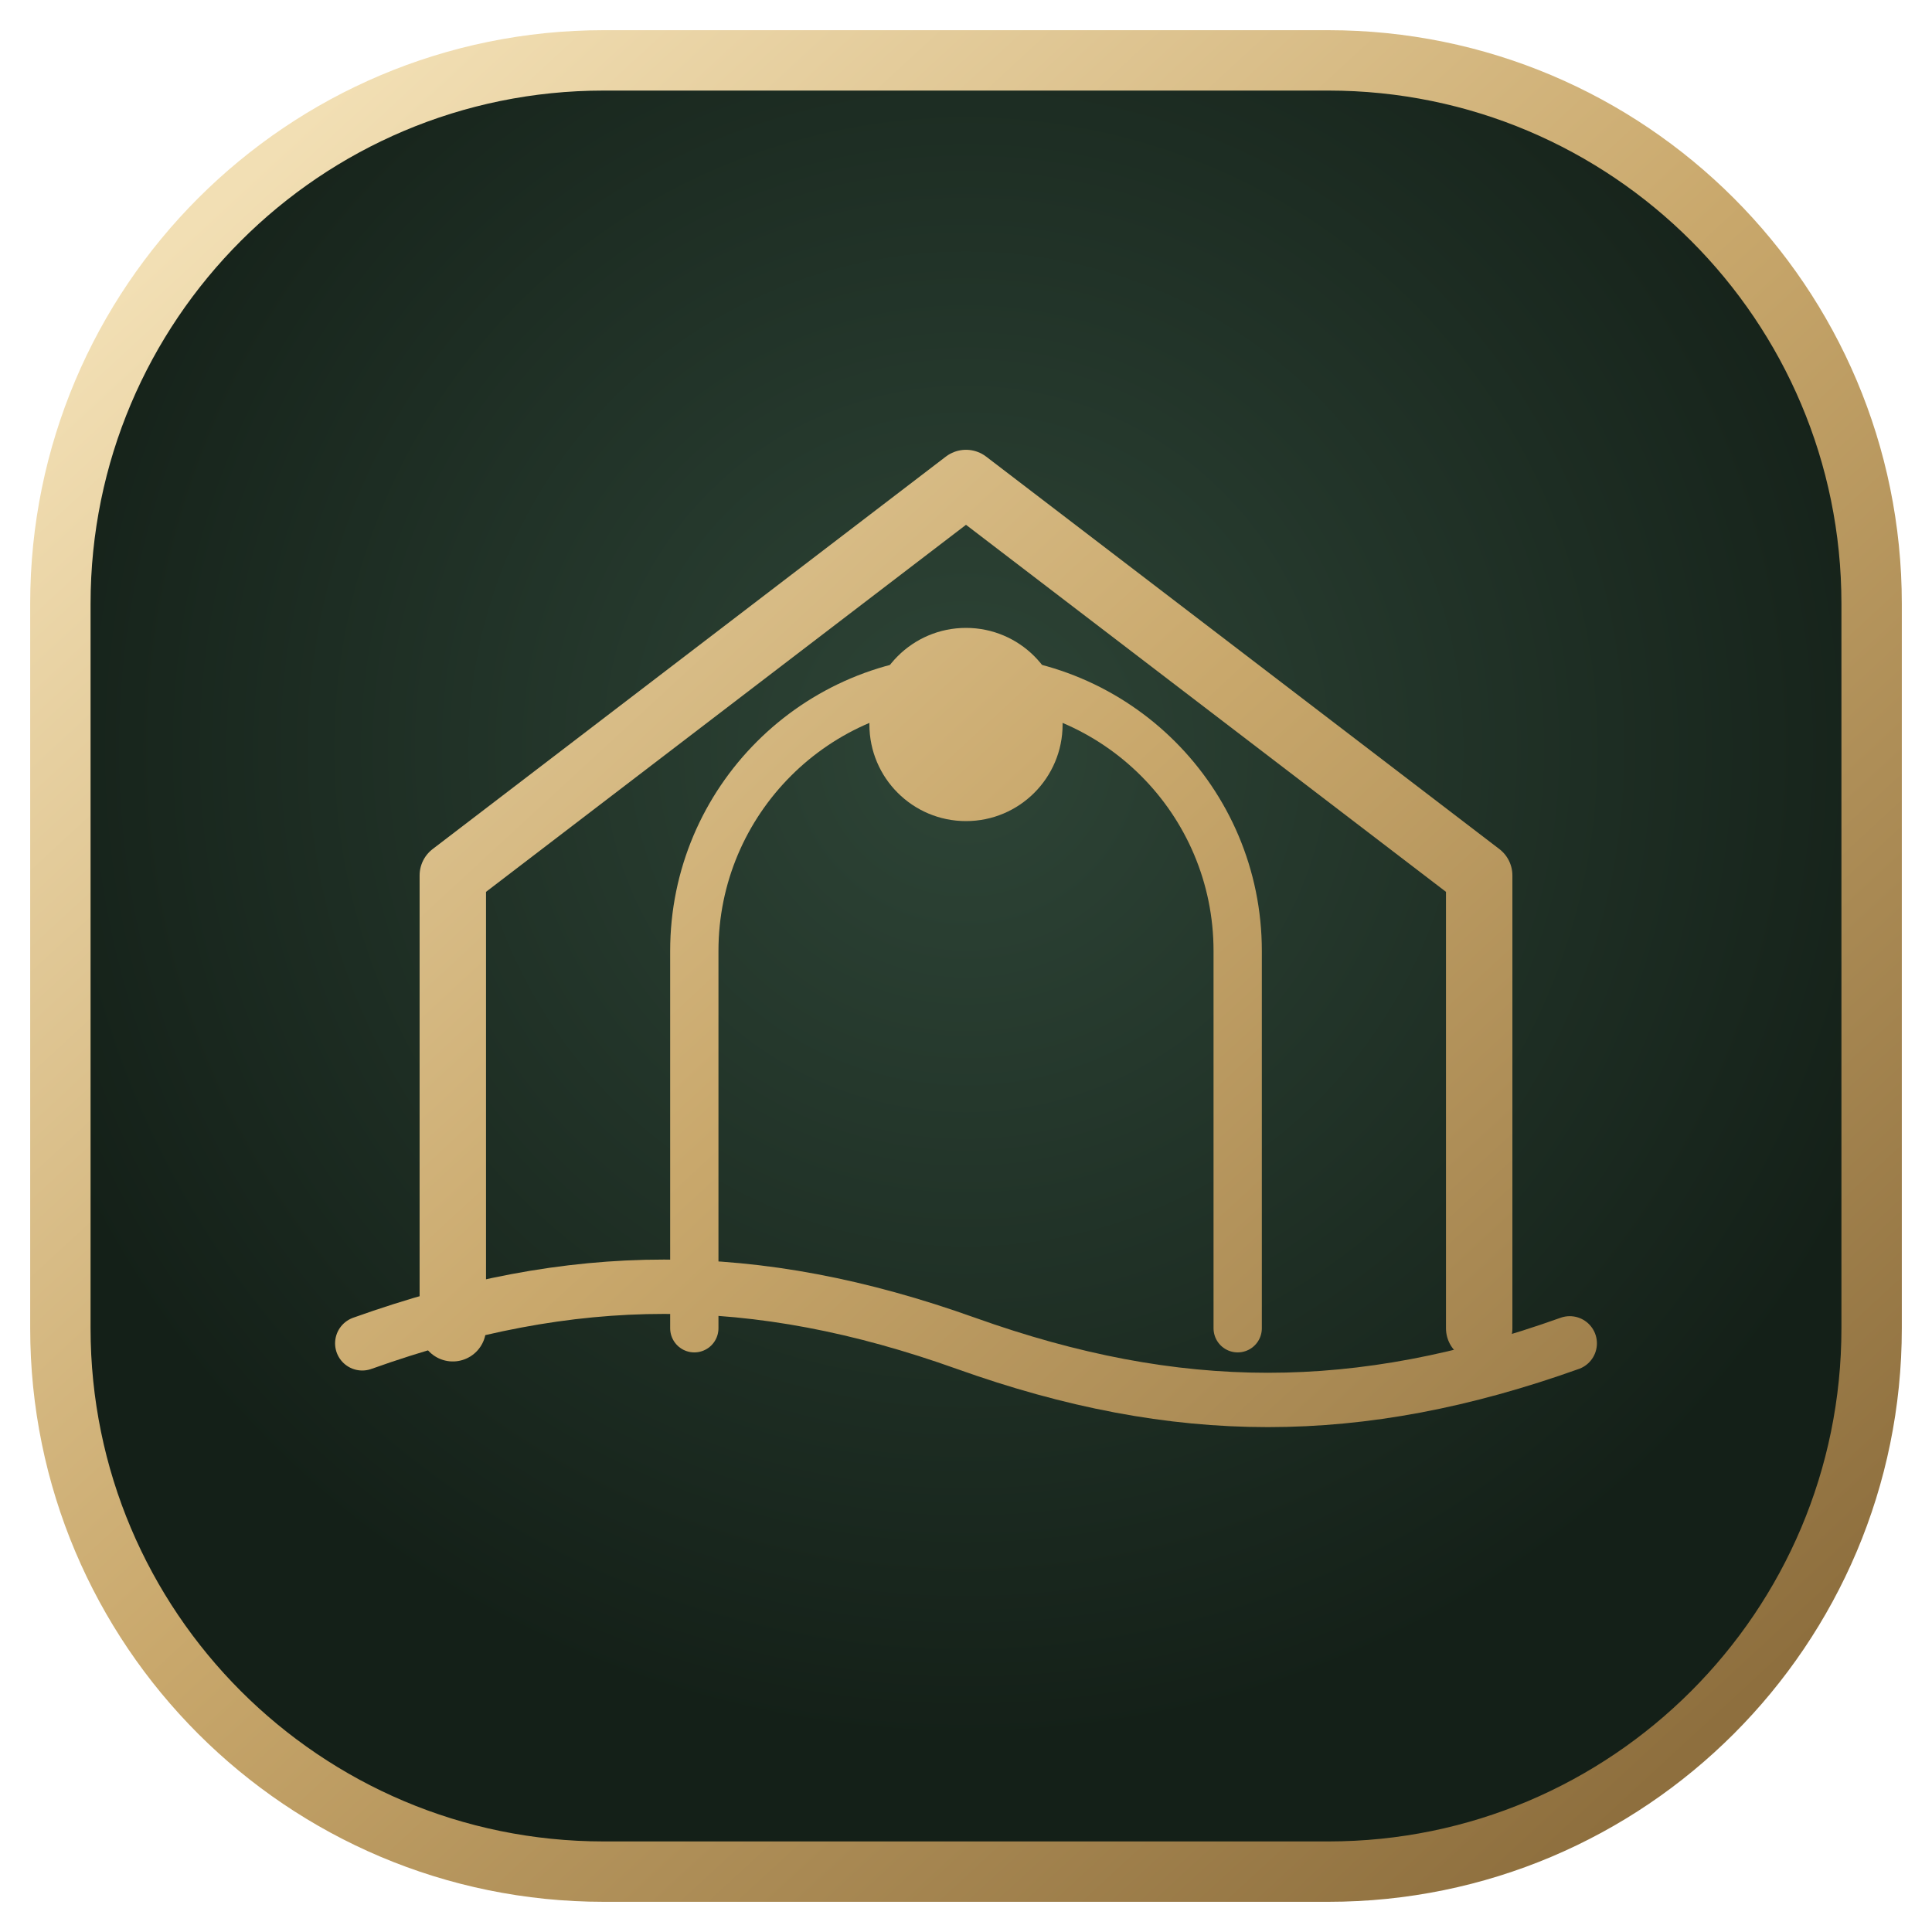
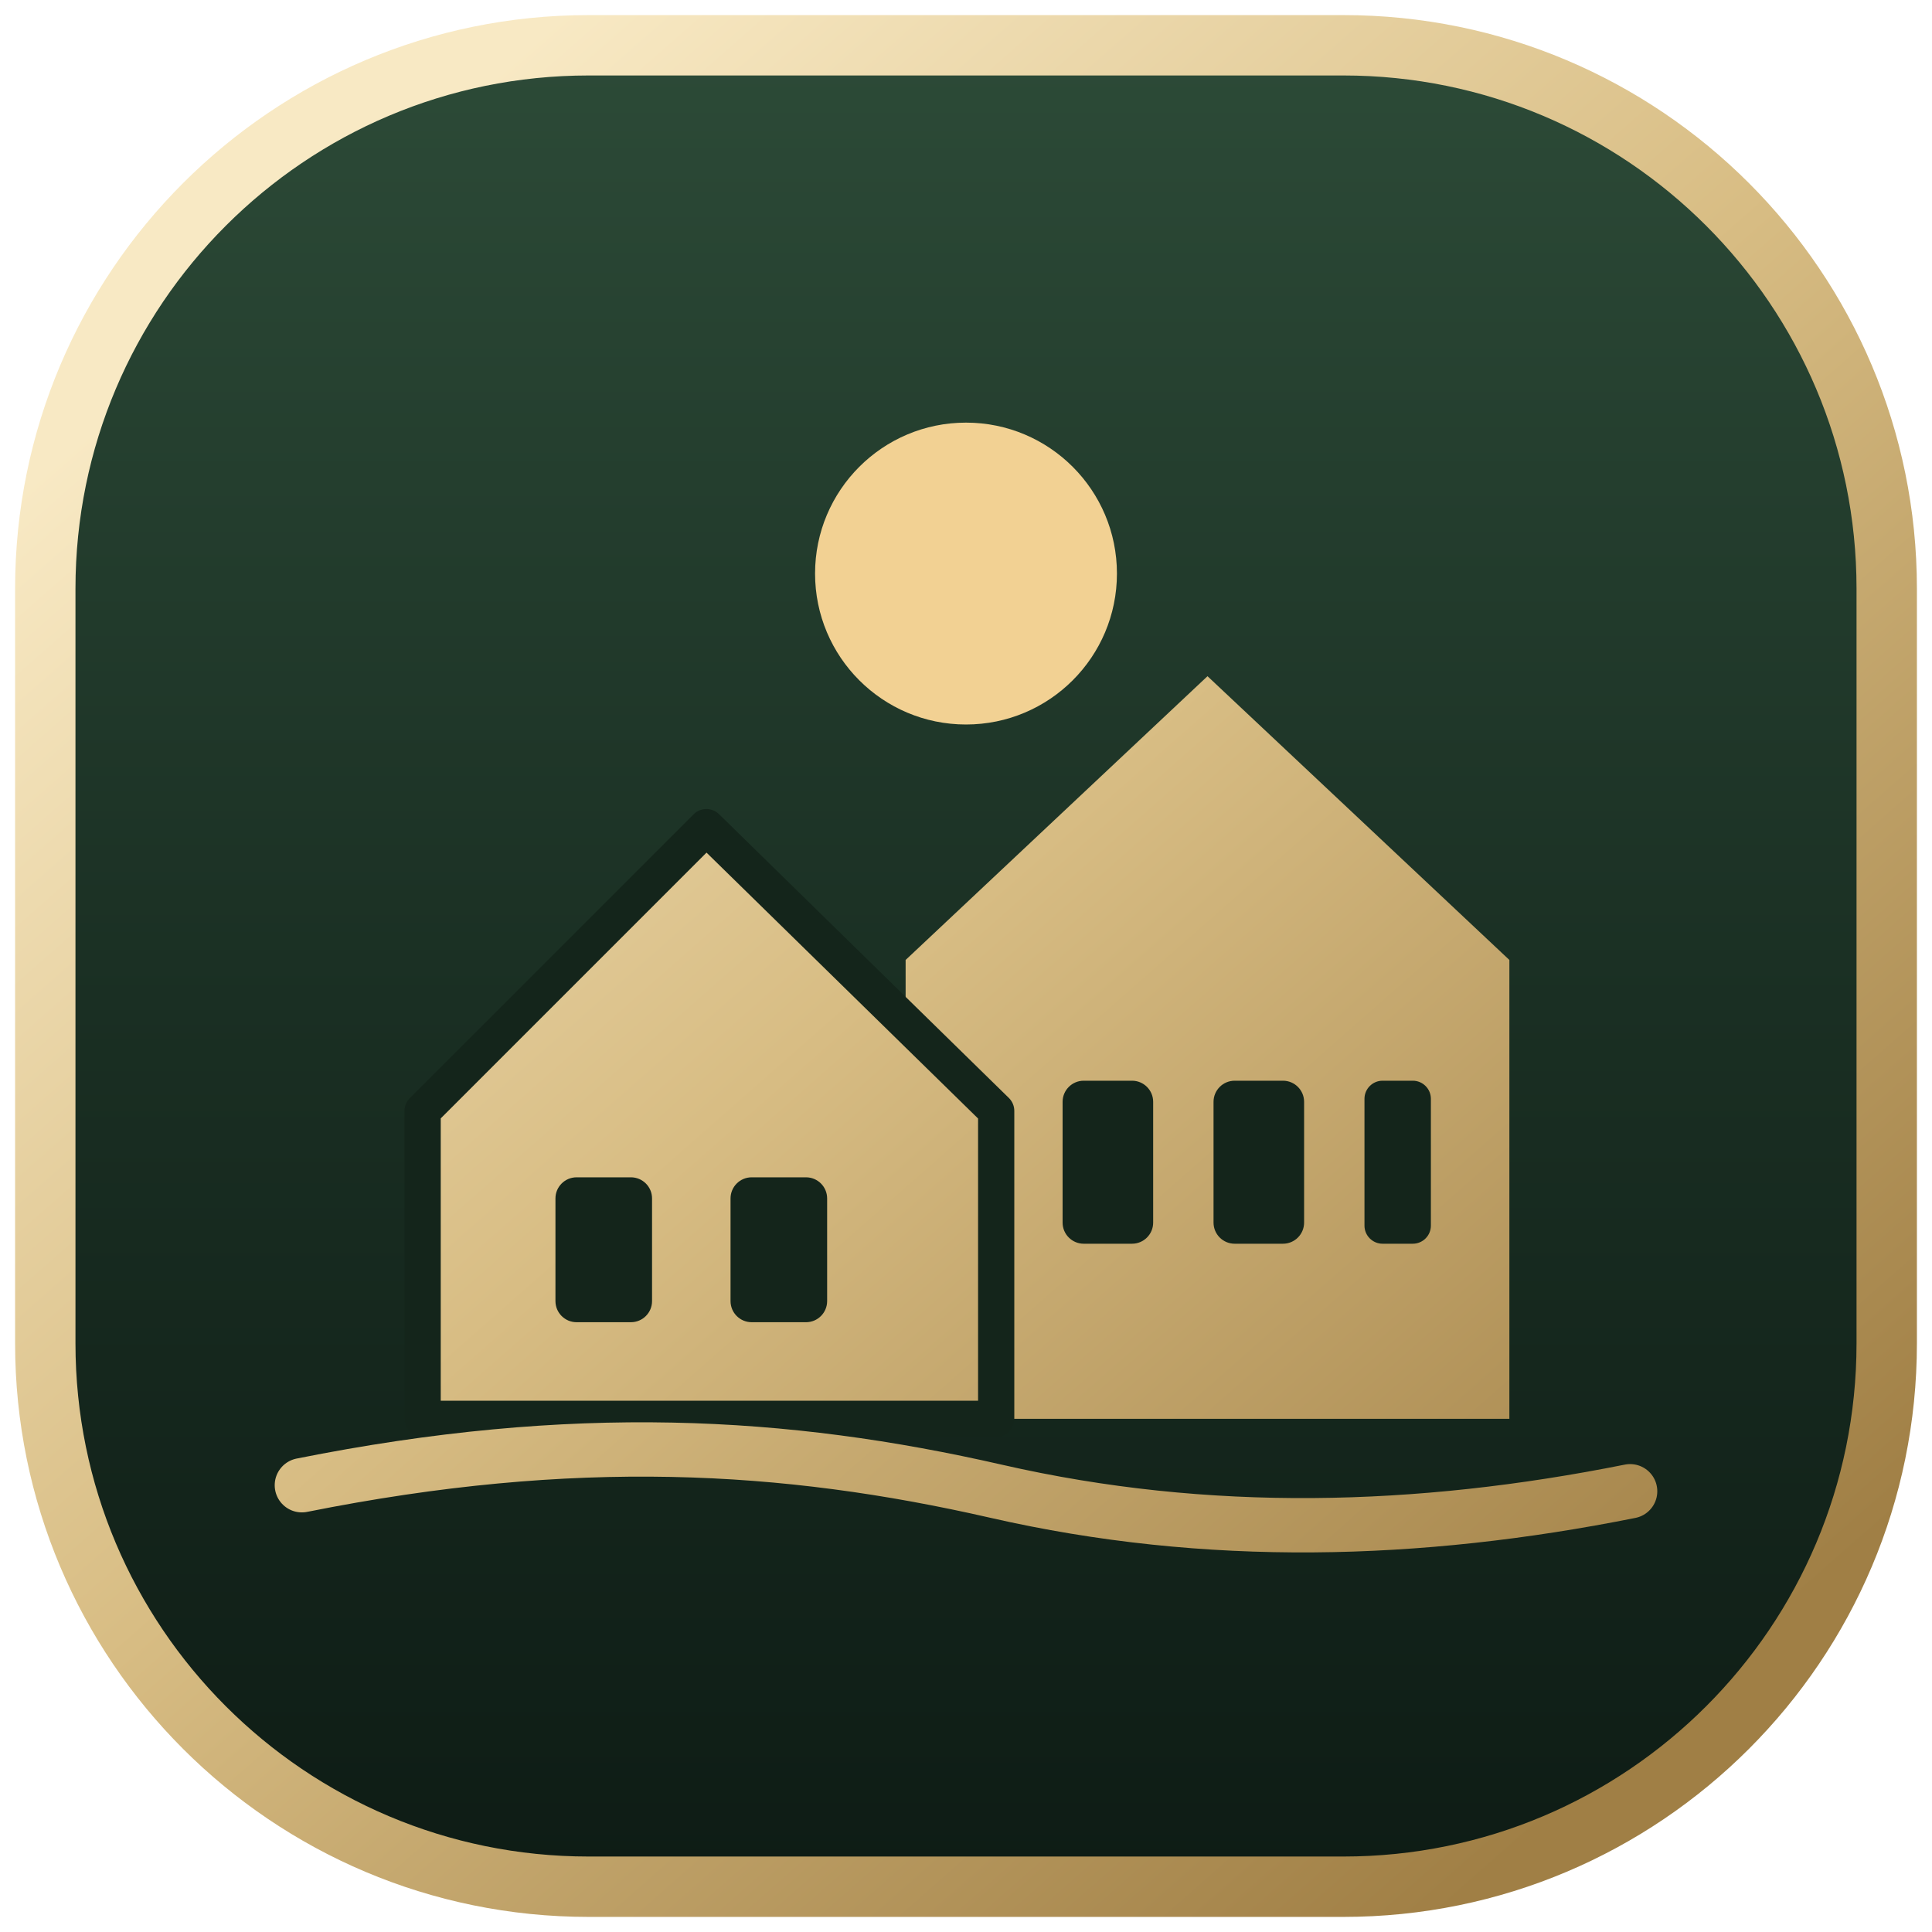
<svg xmlns="http://www.w3.org/2000/svg" viewBox="0 0 64 64" fill="none">
  <defs>
-     <linearGradient id="sv-gold" x1="8" y1="6" x2="56" y2="58" gradientUnits="userSpaceOnUse">
-       <stop offset="0%" stop-color="#F2DFB4" />
-       <stop offset="48%" stop-color="#C9A86C" />
-       <stop offset="100%" stop-color="#8E6F3E" />
+     <linearGradient id="sv-gold" x1="10" y1="8" x2="54" y2="58" gradientUnits="userSpaceOnUse">
+       <stop offset="0%" stop-color="#F8E9C4" />
+       <stop offset="46%" stop-color="#D8BD84" />
+       <stop offset="100%" stop-color="#A07F45" />
    </linearGradient>
-     <radialGradient id="sv-bg" cx="50%" cy="38%" r="55%">
-       <stop offset="0%" stop-color="#2E4537" />
-       <stop offset="100%" stop-color="#142018" />
-     </radialGradient>
+     <linearGradient id="sv-deep" x1="32" y1="2" x2="32" y2="62" gradientUnits="userSpaceOnUse">
+       <stop offset="0%" stop-color="#2C4A37" />
+       <stop offset="52%" stop-color="#1A2F23" />
+       <stop offset="100%" stop-color="#0E1C15" />
+     </linearGradient>
  </defs>
-   <rect x="2" y="2" width="60" height="60" rx="18" fill="url(#sv-bg)" stroke="url(#sv-gold)" stroke-width="2" />
-   <circle cx="32" cy="24" r="3.2" fill="url(#sv-gold)" />
-   <path d="M15 44V29L32 16L49 29V44" stroke="url(#sv-gold)" stroke-width="2.2" stroke-linecap="round" stroke-linejoin="round" />
-   <path d="M23 44V31.5C23 26.529 27.029 22.5 32 22.5C36.971 22.5 41 26.529 41 31.5V44" stroke="url(#sv-gold)" stroke-width="1.6" stroke-linecap="round" />
-   <path d="M12 44.5C19 42 25 42 32 44.5C39 47 45 47 52 44.5" stroke="url(#sv-gold)" stroke-width="1.8" stroke-linecap="round" />
+   <rect x="1.5" y="1.5" width="61" height="61" rx="18" fill="url(#sv-deep)" stroke="url(#sv-gold)" stroke-width="2" />
+   <circle cx="32" cy="19" r="5" fill="#F2D193" />
+   <path d="M30 47V31.8L40 22.4L50 31.8V47Z" fill="url(#sv-gold)" />
+   <path d="M14 47V36.8L23.4 27.4L33 36.8V47Z" fill="url(#sv-gold)" stroke="#14251B" stroke-width="1.2" stroke-linejoin="round" />
+   <g fill="#14251B">
+     <rect x="18.4" y="39" width="3.2" height="4.8" rx="0.7" />
+     <rect x="24.2" y="39" width="3.2" height="4.8" rx="0.7" />
+     <rect x="35.2" y="35.8" width="3" height="5.4" rx="0.7" />
+     <rect x="40.2" y="35.8" width="3" height="5.4" rx="0.7" />
+     <rect x="45.2" y="35.8" width="2.2" height="5.4" rx="0.6" />
+   </g>
+   <path d="M10 49.2C19 47.4 26 47.8 33 49.4C40 51 47 50.8 54 49.4" stroke="url(#sv-gold)" stroke-width="1.8" stroke-linecap="round" />
</svg>
